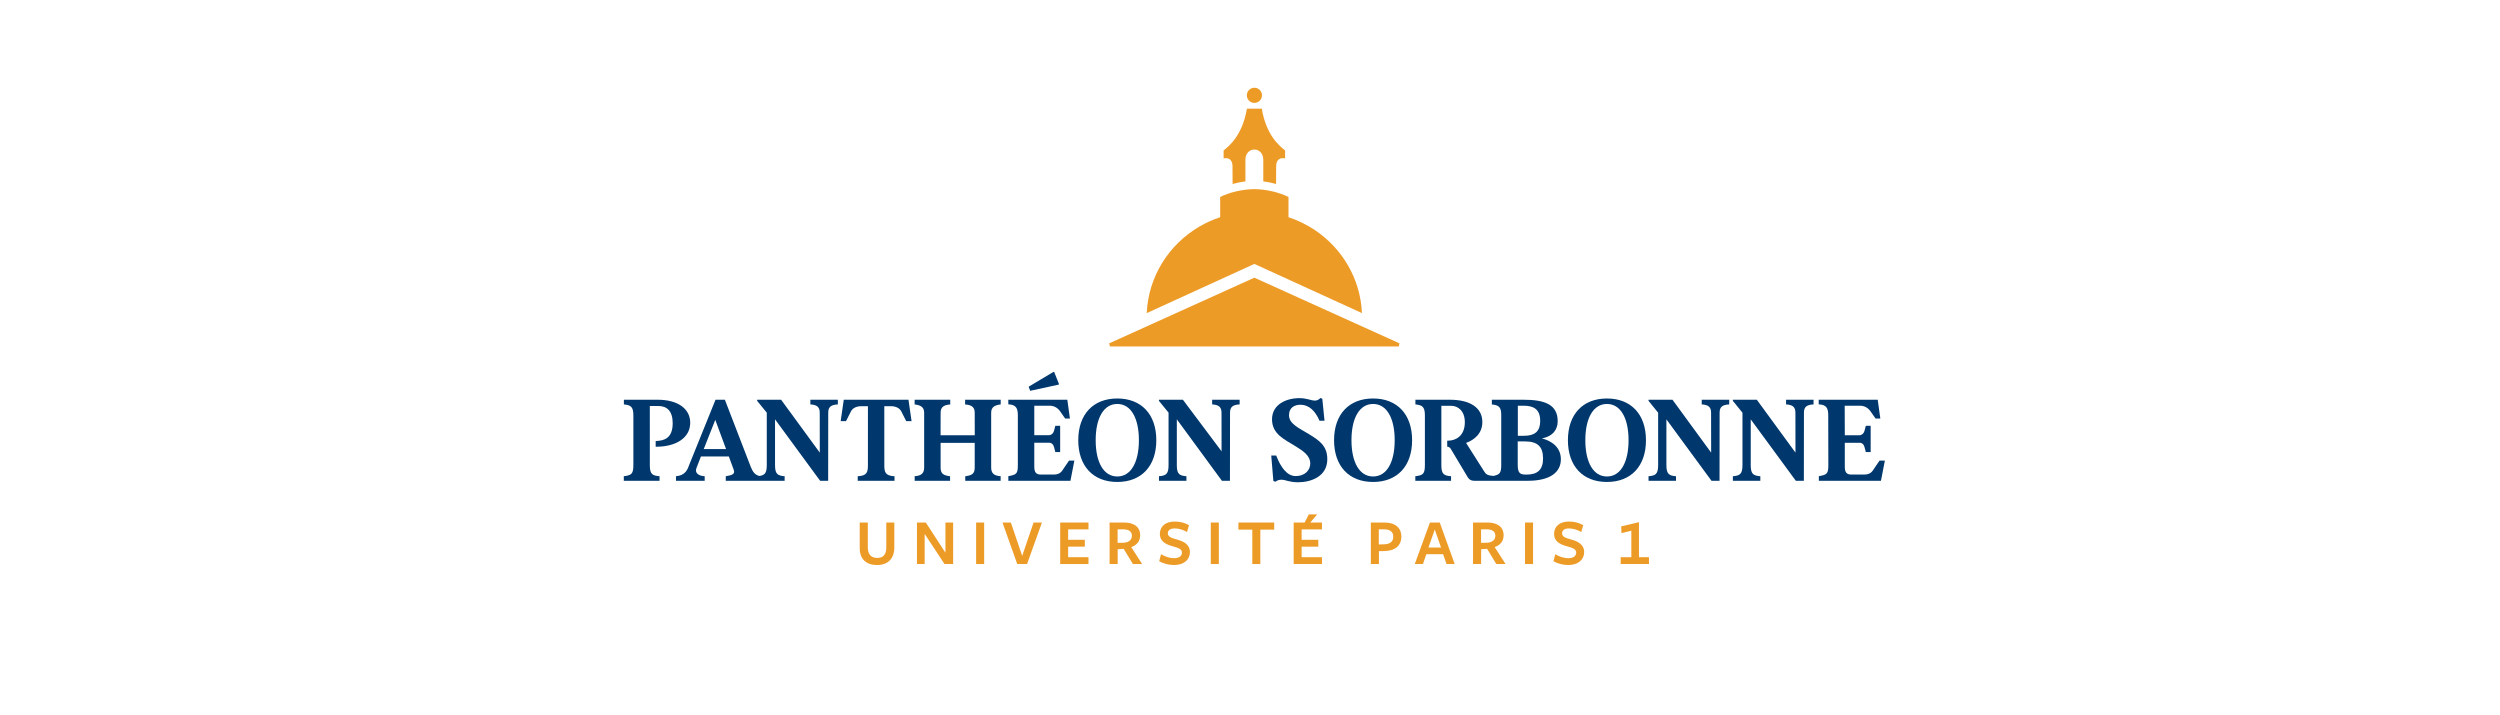
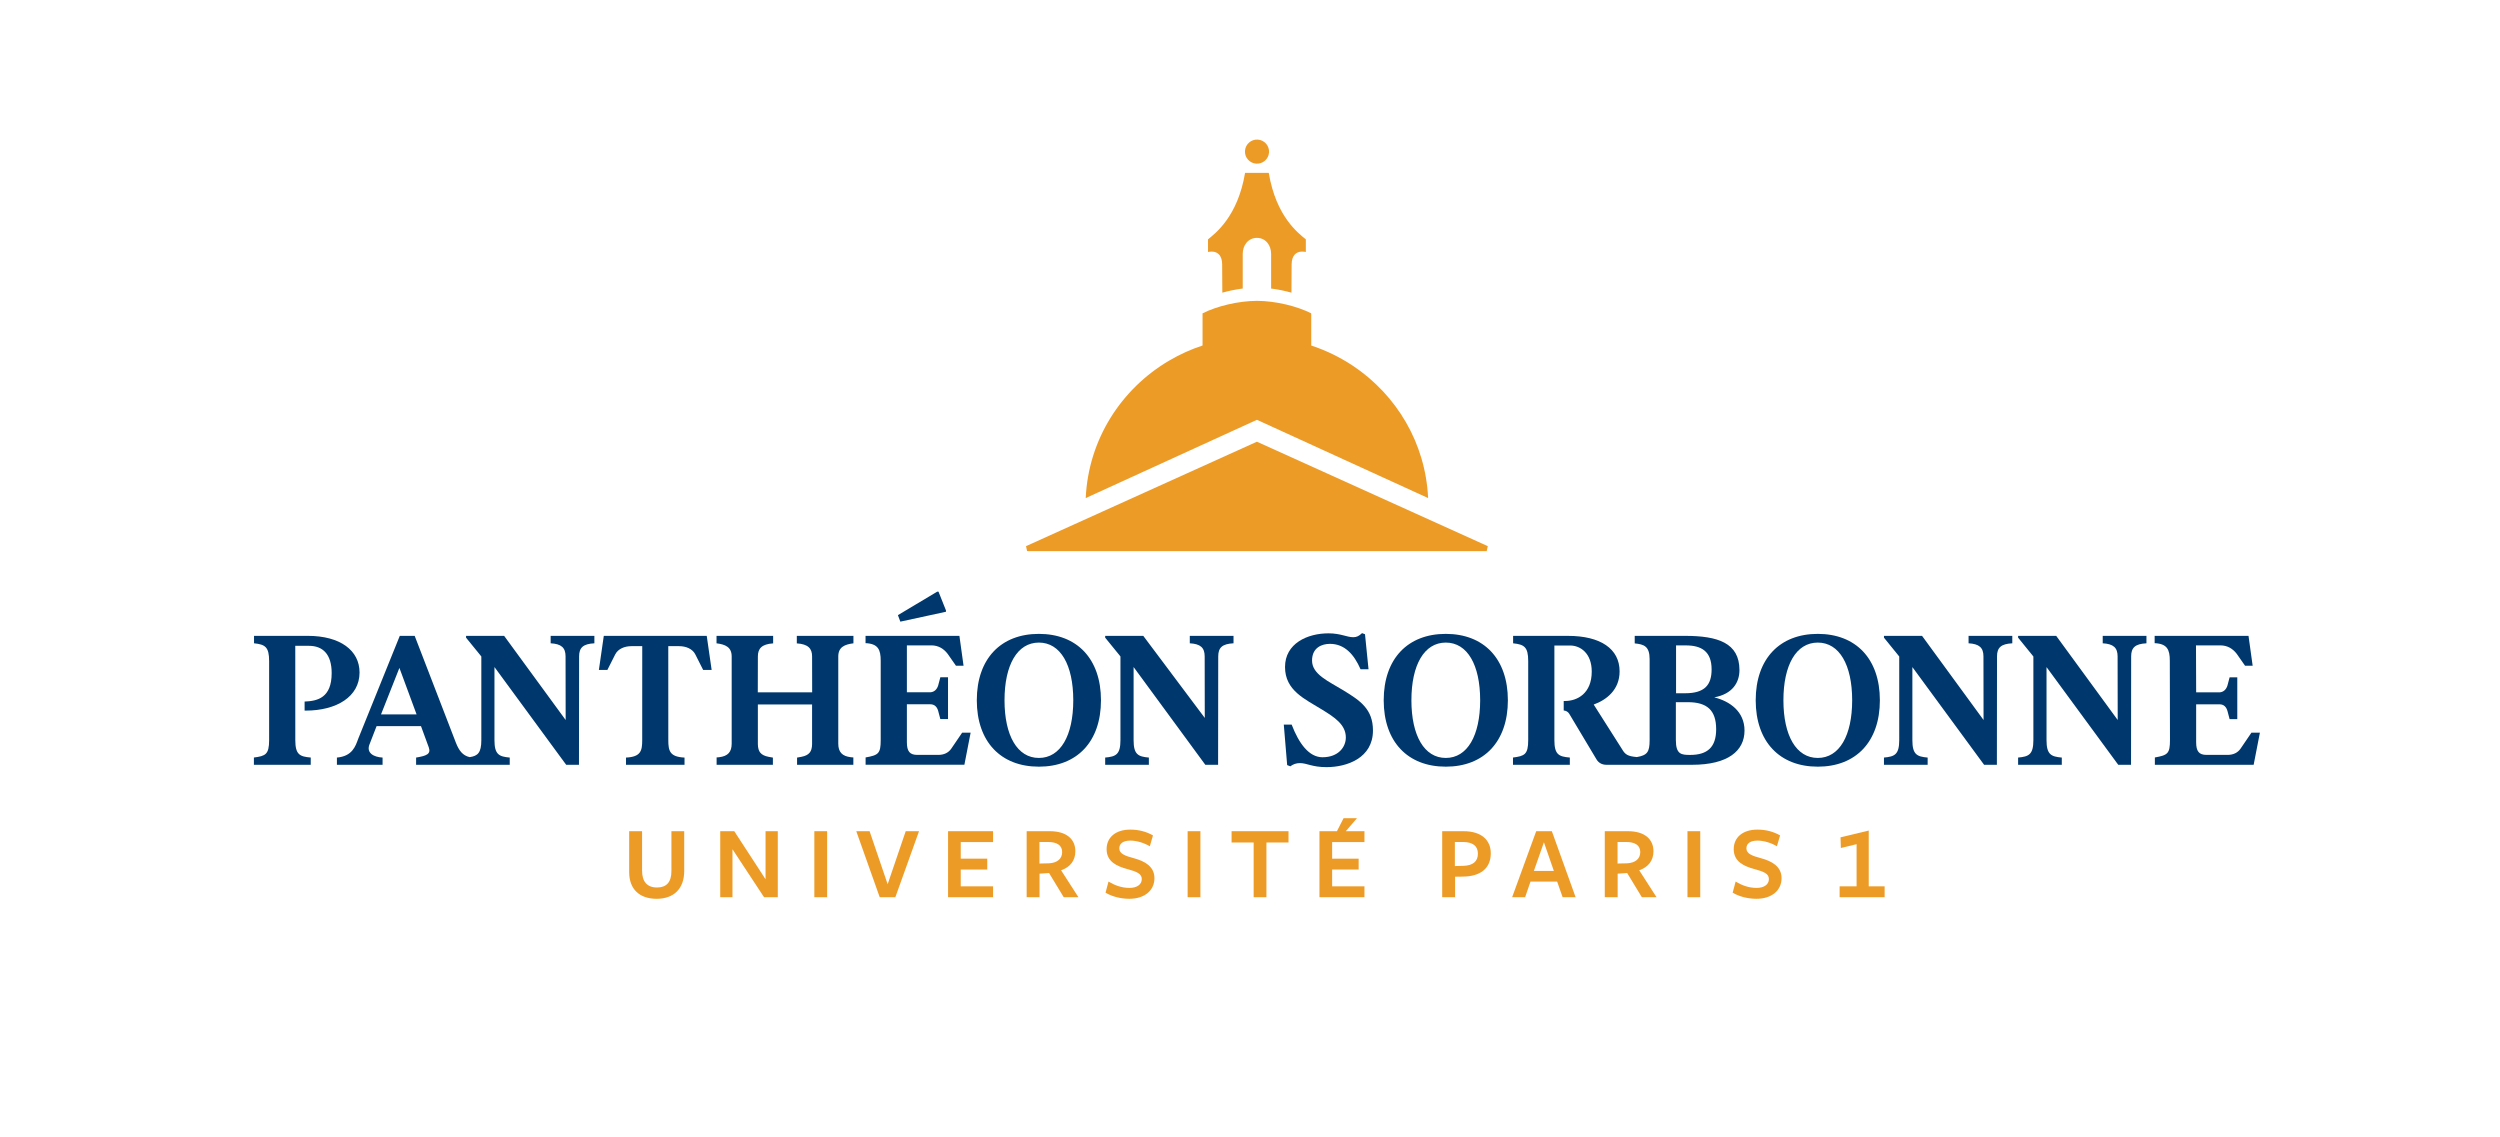
- <svg xmlns="http://www.w3.org/2000/svg" width="392" height="112" data-name="Calque 1" viewBox="0 0 2737.65 1244.23">
+ <svg xmlns="http://www.w3.org/2000/svg" class="logo-p1" data-name="Calque 1" viewBox="0 0 2737.65 1244.23">
  <defs>
    <style>
      .cls-1 {
        fill: #ed9b27;
      }

      .cls-1, .cls-2 {
        stroke-width: 0px;
      }

      .cls-2 {
        fill: #00386e;
      }
    </style>
  </defs>
  <g>
    <path class="cls-1" d="M1338.33,289.56l.19,30.94c7.13-2.01,14.73-3.59,22.34-4.54v-37.98c0-9.37,5.98-17.5,15.54-17.5s15.55,8.13,15.55,17.5v37.98c7.6.95,15.16,2.53,22.28,4.54l.19-30.94c0-9.28,4.55-14.06,11.43-14.06,2.1,0,4.11.43,4.11.43v-13.82c-7.98-6.6-32.57-24.68-40.6-72.83h-25.92c-8.08,48.16-32.67,66.24-40.6,72.83v13.82s1.96-.43,4.11-.43c6.84,0,11.39,4.78,11.39,14.06Z" />
    <circle class="cls-1" cx="1376.38" cy="166.02" r="13.2" transform="translate(1113.21 1527.17) rotate(-85.93)" />
    <polygon class="cls-1" points="1376.38 483.7 1123.55 598.08 1124.73 603.51 1628.04 603.51 1629.21 598.08 1376.38 483.7" />
    <path class="cls-1" d="M1563.86,545.41c-2.73-60.16-34.58-112.86-82.06-144.66-14.06-9.38-29.51-16.98-45.91-22.38v-35.25c-15.92-7.94-38.78-13.54-59.49-13.68-20.75.14-43.62,5.74-59.54,13.68v35.25c-12.77,4.16-24.92,9.71-36.34,16.4-52.71,30.89-88.71,86.51-91.58,150.64l187.47-85.7,187.47,85.7Z" />
  </g>
  <g>
    <path class="cls-1" d="M735.25,953.82c0,12.49-5.67,18.04-15.73,18.04-11.22,0-16.42-6.71-16.42-18.62v-43.03h-14.11v44.88c0,18.86,11.56,29.15,30.07,29.15s30.19-10.76,30.19-30.42v-43.61h-14v43.61Z" />
    <polygon class="cls-1" points="838.32 962.84 804.07 910.21 788.69 910.21 788.69 982.5 802.11 982.5 802.11 929.99 836.69 982.5 851.73 982.5 851.73 910.21 838.32 910.21 838.32 962.84" />
    <rect class="cls-1" x="891.75" y="910.21" width="14" height="72.29" />
    <polygon class="cls-1" points="972.03 968.28 952.25 910.21 937.67 910.21 963.35 982.5 980.47 982.5 1006.39 910.21 991.81 910.21 972.03 968.28" />
    <polygon class="cls-1" points="1038.19 982.5 1087.47 982.5 1087.47 970.59 1052.07 970.59 1052.07 952.2 1081.1 952.2 1081.1 940.28 1052.07 940.28 1052.07 922.12 1087.47 922.12 1087.47 910.21 1038.19 910.21 1038.19 982.5" />
    <path class="cls-1" d="M1177.58,932.18c0-13.3-9.72-21.97-28-21.97h-25.33v72.29h14.11v-25.79l10.41-.7,16.08,26.49h16.08l-18.97-29.5c9.83-3.35,15.62-10.53,15.62-20.82ZM1148.77,945.38l-10.53.23v-23.6h9.14c10.06,0,15.73,3.59,15.73,11.11s-5.67,11.8-14.34,12.26Z" />
    <path class="cls-1" d="M1242.12,939.94c-9.95-2.66-16.43-4.98-16.43-10.88,0-4.98,3.7-8.56,12.14-8.56,6.82,0,14.92,2.42,21.28,6.24l3.47-11.91c-6.94-3.93-15.04-6.36-24.87-6.36-16.08,0-25.91,8.56-25.91,21.4,0,14.23,12.03,18.86,22.44,21.75,10.64,2.89,16.08,5.09,16.08,11.1s-5.55,9.6-13.42,9.6c-8.67,0-16.31-2.89-23.02-6.94l-3.24,12.14c6.82,4.17,16.43,6.71,26.02,6.71,17,0,27.53-9.37,27.53-22.56s-11.22-18.74-22.1-21.74Z" />
    <rect class="cls-1" x="1300.53" y="910.21" width="14" height="72.29" />
    <polygon class="cls-1" points="1348.65 922.59 1372.83 922.59 1372.83 982.5 1386.83 982.5 1386.83 922.59 1411 922.59 1411 910.21 1348.65 910.21 1348.65 922.59" />
    <polygon class="cls-1" points="1485.95 896.01 1471.27 896.01 1464.03 910.21 1444.89 910.21 1444.89 982.5 1494.17 982.5 1494.17 970.59 1458.77 970.59 1458.77 952.2 1487.8 952.2 1487.8 940.28 1458.77 940.28 1458.77 922.13 1494.17 922.13 1494.17 910.21 1473.76 910.21 1485.95 896.01" />
    <path class="cls-1" d="M1602.66,910.21h-23.36v72.29h14.11v-22.44l8.21-.11c19.43-.11,30.88-8.91,30.88-25.56,0-14.11-9.83-24.18-29.85-24.18ZM1602.2,948.15l-9.03.24v-26.37h8.56c11.11,0,16.66,4.39,16.66,12.84s-5.43,13.07-16.19,13.3Z" />
    <path class="cls-1" d="M1682.24,910.21l-26.37,72.29h14.23l5.9-17.12h29.15l6.02,17.12h14.22l-26.02-72.29h-17.12ZM1679.7,953.7l10.99-31.34,10.87,31.34h-21.87Z" />
    <path class="cls-1" d="M1810.64,932.18c0-13.3-9.72-21.97-27.99-21.97h-25.33v72.29h14.11v-25.79l10.41-.7,16.08,26.49h16.08l-18.97-29.5c9.83-3.35,15.62-10.53,15.62-20.82ZM1781.84,945.38l-10.53.23v-23.6h9.14c10.06,0,15.73,3.59,15.73,11.11s-5.67,11.8-14.34,12.26Z" />
    <rect class="cls-1" x="1847.88" y="910.21" width="14" height="72.29" />
    <path class="cls-1" d="M1928.85,939.94c-9.95-2.66-16.43-4.98-16.43-10.88,0-4.98,3.7-8.56,12.14-8.56,6.82,0,14.92,2.42,21.28,6.24l3.47-11.91c-6.94-3.93-15.04-6.36-24.87-6.36-16.08,0-25.91,8.56-25.91,21.4,0,14.23,12.03,18.86,22.44,21.75,10.64,2.89,16.08,5.09,16.08,11.1s-5.55,9.6-13.42,9.6c-8.67,0-16.31-2.89-23.02-6.94l-3.24,12.14c6.82,4.17,16.43,6.71,26.02,6.71,17,0,27.53-9.37,27.53-22.56s-11.22-18.74-22.09-21.74Z" />
    <polygon class="cls-1" points="2046.37 970.59 2046.37 909.51 2015.49 916.92 2015.84 928.6 2033.07 924.43 2033.07 970.59 2014.5 970.59 2014.5 982.5 2063.78 982.5 2063.78 970.59 2046.37 970.59" />
  </g>
  <g>
    <path class="cls-2" d="M603.01,704.45c11.67.65,16.31,4.78,16.31,14.36l.11,69.65-67.36-92.14h-41.71v1.98l16.72,20.55v91.63c0,13.9-3.89,17.31-12.74,18.63-7.75-1.71-11.72-7.32-15.01-15.53l-45.22-117.25h-16.33l-45.55,112.76c-2.94,8.08-6.41,19.05-23.29,20.49v7.92h50v-7.92c-9.76-.52-17.94-5.08-14.36-14.33l7.81-20.09h48.62s8.56,23.36,8.56,23.36c2.49,7.2-2.42,9.15-13.9,11.06l-.02,7.92h54.7s47.84,0,47.84,0v-7.93c-11.68-1.03-16.72-3.25-16.72-19.08,0,0-.01-53.95,0-80.03l78.53,107.04h14.01l.14-118.68c0-9.58,4.4-13.77,16.74-14.36v-8.14h-47.89v8.14ZM417.25,782.29l20.13-50.9,18.8,50.9h-38.94Z" />
    <path class="cls-2" d="M1302.88,704.45c11.67.65,16.31,4.77,16.31,14.36l.11,67.37-67.35-89.87h-41.71v1.98l16.72,20.55v91.65c0,15.83-5.05,18.05-16.72,19.08v7.91h47.84s0-7.9,0-7.9c-11.68-1.03-16.72-3.25-16.72-19.08,0,0,0-53.97,0-80.05l78.53,107.04h14.01l.14-118.68c0-9.59,4.39-13.77,16.74-14.36v-8.14h-47.89v8.14Z" />
    <path class="cls-2" d="M323.38,810.47l-.03-103.25h14.99c15.07,0,24.86,9.1,24.86,29.88,0,27.07-15.54,30.6-29.64,31.14v9.93h1.07c33.97,0,59.1-15.25,59.1-41.73,0-24.21-21.2-40.14-56.69-40.14h-58.87v8.15c12.22,1.24,16.54,4.07,16.54,19.4v86.6c0,15.83-4.05,17.44-16.67,19.09v7.94h62.23l.03-7.94c-12.13-.99-16.92-3.25-16.92-19.09Z" />
    <path class="cls-2" d="M1471.57,756.26c-16.71-10.22-34.8-17.73-34.8-32.89,0-14.27,10.86-18.31,19.6-18.31,15.71,0,26.26,11.08,33.52,27.83h8.73l-3.86-38.36-3.25-1.21c-3.34,3.21-5.98,4.47-9.56,4.47-7.2,0-13.72-4.25-27.19-4.25-22.96,0-47.58,11.02-47.58,36.88s21.85,35.08,40.85,46.83c13.24,8.19,25.74,16.21,25.74,30.3,0,10.66-8.32,21.69-25.55,21.69-14.78,0-25.81-15.01-33.77-35.75h-8.62l3.69,44.32,3.44,1.37c3.07-2.27,6.35-3.54,10.48-3.54,7.94,0,13.15,4.43,29.19,4.43,22.55,0,50.85-10.1,50.85-40.14,0-23.36-14.02-32.71-31.91-43.65Z" />
    <path class="cls-2" d="M661.19,696.31s-5.38,37.33-5.38,37.33l9.31-.03,8.6-17.02c3.08-6.07,10.18-9.01,17.82-9.01l11.76-.02-.04,102.93c0,11.66-1.5,18.34-17.75,19.1v7.91h64.09v-7.91c-16.25-.75-17.75-7.43-17.75-19.1l-.04-102.93,11.76.02c7.65,0,14.74,2.94,17.82,9.01l8.6,17.02,9.31.03s-5.38-37.33-5.38-37.33h-112.72Z" />
    <path class="cls-2" d="M1137.65,694.13c-41.69,0-67.96,27.23-67.99,72.71.03,45.47,26.3,72.71,67.99,72.71s67.96-27.23,67.99-72.71c-.03-45.47-26.3-72.71-67.99-72.71ZM1137.65,829.99c-23.64,0-37.63-24.45-37.64-63.16.01-38.71,14-63.16,37.64-63.16s37.63,24.44,37.65,63.16c-.01,38.71-14,63.16-37.65,63.16Z" />
    <path class="cls-2" d="M1583.23,694.13c-41.69,0-67.96,27.23-67.99,72.71.03,45.47,26.3,72.71,67.99,72.71s67.96-27.23,67.99-72.71c-.03-45.47-26.3-72.71-67.99-72.71ZM1583.23,829.99c-23.64,0-37.63-24.45-37.65-63.16.01-38.71,14-63.16,37.65-63.16s37.63,24.44,37.64,63.16c-.01,38.71-14,63.16-37.64,63.16Z" />
    <path class="cls-2" d="M1990.59,694.13c-41.69,0-67.96,27.23-67.99,72.71.03,45.47,26.3,72.71,67.99,72.71s67.96-27.23,67.99-72.71c-.03-45.47-26.3-72.71-67.99-72.71ZM1990.59,829.99c-23.64,0-37.63-24.45-37.64-63.16.01-38.71,14-63.16,37.64-63.16s37.63,24.44,37.65,63.16c-.01,38.71-14,63.16-37.65,63.16Z" />
    <path class="cls-2" d="M872.56,704.54c12.57.81,16.73,5.74,16.73,14.31l.08,39.32h-59.54l.09-39.32c0-8.57,4.16-13.5,16.72-14.31v-8.23h-62v8.17c9.73,1.18,16.59,4.2,16.59,14.37v95.52c0,9.15-4.21,13.7-13.74,14.83-.83.1-1.68.15-2.76.24v8.05h61.64v-7.88c-1.71-.3-3.27-.55-4.83-.86-8.21-1.67-11.48-5.34-11.63-13.81v-43.52h59.37v43.52c-.14,8.47-3.41,12.14-11.63,13.81-1.55.32-3.12.56-4.82.86v7.88h61.64v-8.05c-1.08-.09-1.92-.14-2.76-.24-9.53-1.14-13.74-5.68-13.74-14.83v-95.52c0-10.16,6.86-13.18,16.59-14.37v-8.17h-62v8.23Z" />
    <path class="cls-2" d="M1041.73,819.8c-3.22,4.64-8.15,6.86-14.3,6.86h-22.87c-8.42.01-11.47-3.98-11.47-13.9v-41.53h25.72c4.68,0,7.43,3.02,8.6,7.45l2.31,8.74h8.42v-45.74h-8.42l-2.4,9.08c-1.29,4.06-4.15,7.06-8.51,7.34h-25.72v-51.38h27.1c7.28.12,13.08,3.47,17.45,9.15l9.18,13.14h8.33l-4.54-32.72h-102.79v8.01c13.88.6,16.6,7.27,16.6,19.2v86.96c0,14.67-2.41,16.5-16.54,18.99v8.01h108.18l6.84-35.17h-9.27l-11.89,17.48Z" />
    <polygon class="cls-2" points="1035.88 669.91 1035.91 668.49 1027.72 647.92 1026.25 647.92 983.27 673.62 985.93 680.75 1035.88 669.91" />
    <path class="cls-2" d="M2155.69,704.45c11.67.65,16.31,4.77,16.31,14.36l.11,69.64-67.35-92.14h-41.71v1.98l16.72,20.59v91.61c0,15.83-5.05,18.05-16.72,19.08v7.92h47.84v-7.91c-11.68-1.03-16.72-3.25-16.72-19.08,0,0,0-53.93,0-80l78.53,107h14.01l.14-118.68c0-9.59,4.39-13.77,16.74-14.36v-8.14h-47.89v8.14Z" />
    <path class="cls-2" d="M2302.59,704.45c11.67.65,16.31,4.77,16.31,14.36l.11,69.64-67.35-92.14h-41.71v1.98l16.72,20.59v91.61c0,15.83-5.05,18.05-16.72,19.08v7.91h47.84s0-7.9,0-7.9c-11.68-1.03-16.72-3.25-16.72-19.08,0,0,0-53.93,0-80l78.53,107h14.01l.14-118.68c0-9.59,4.39-13.77,16.74-14.36v-8.14h-47.89v8.14Z" />
    <path class="cls-2" d="M2465.45,802.32l-11.89,17.48c-3.22,4.64-8.15,6.86-14.31,6.86h-22.87c-8.42.01-11.46-3.98-11.46-13.9v-41.48h25.71c4.68,0,7.43,3.03,8.61,7.46l2.31,8.74h8.42v-45.74h-8.42l-2.4,9.08c-1.28,4.06-4.15,7.06-8.51,7.35h-25.71l-.19-51.43h27.1c7.28.12,13.08,3.47,17.45,9.15l9.18,13.14h8.33l-4.54-32.72h-102.79v8.01c13.88.6,16.6,7.27,16.6,19.2,0,0,.18,57.69.18,86.96,0,14.67-2.41,16.5-16.54,18.99v8.01h108.18l6.84-35.17h-9.27Z" />
    <path class="cls-2" d="M1877.25,763.64c19.97-3.64,27.56-16.32,27.56-29.85,0-29.87-23.83-37.48-59.5-37.48h-55.2v8.25c10.13.99,16.33,3.11,16.33,17.29v88.7c0,12.87-2.51,16.5-13.96,18.48-10.07-.87-12.84-2.83-16.13-8.46l-31.15-49.05c13.73-4.99,28.36-15.87,28.36-36.35,0-24.82-21.14-38.85-56.4-38.85h-60.22v8.15c12.22,1.24,16.54,4.07,16.54,19.4v86.6c0,15.83-4.05,17.44-16.67,19.08v7.94h62.25v-7.94c-12.13-.99-16.91-3.25-16.91-19.08v-103.6s17.21,0,17.21,0c11.35,0,23.69,8.54,23.69,28.52,0,24.16-16,32.24-29.27,32.24-.5,0-.95,0-1.43,0v10.39c2.49.2,4.76,1.45,6.06,3.61l29.71,49.7c2.12,3.66,5.72,6.17,11.01,6.17h30.89s62.81,0,62.81,0c39.7,0,57.52-15.47,57.52-37.49,0-20.86-16.02-32.06-33.09-36.36ZM1835.38,706.75h10.63c17.29,0,28.3,6.63,28.3,26.29,0,16.9-7.4,26.12-29.06,26.12h-9.87v-52.41ZM1850.81,826.69c-9.53,0-15.64-.49-15.64-16.28v-41.48h13.1c21.07,0,31.03,8.84,31.03,29.64,0,19.65-9.54,28.12-28.49,28.12Z" />
  </g>
</svg>
